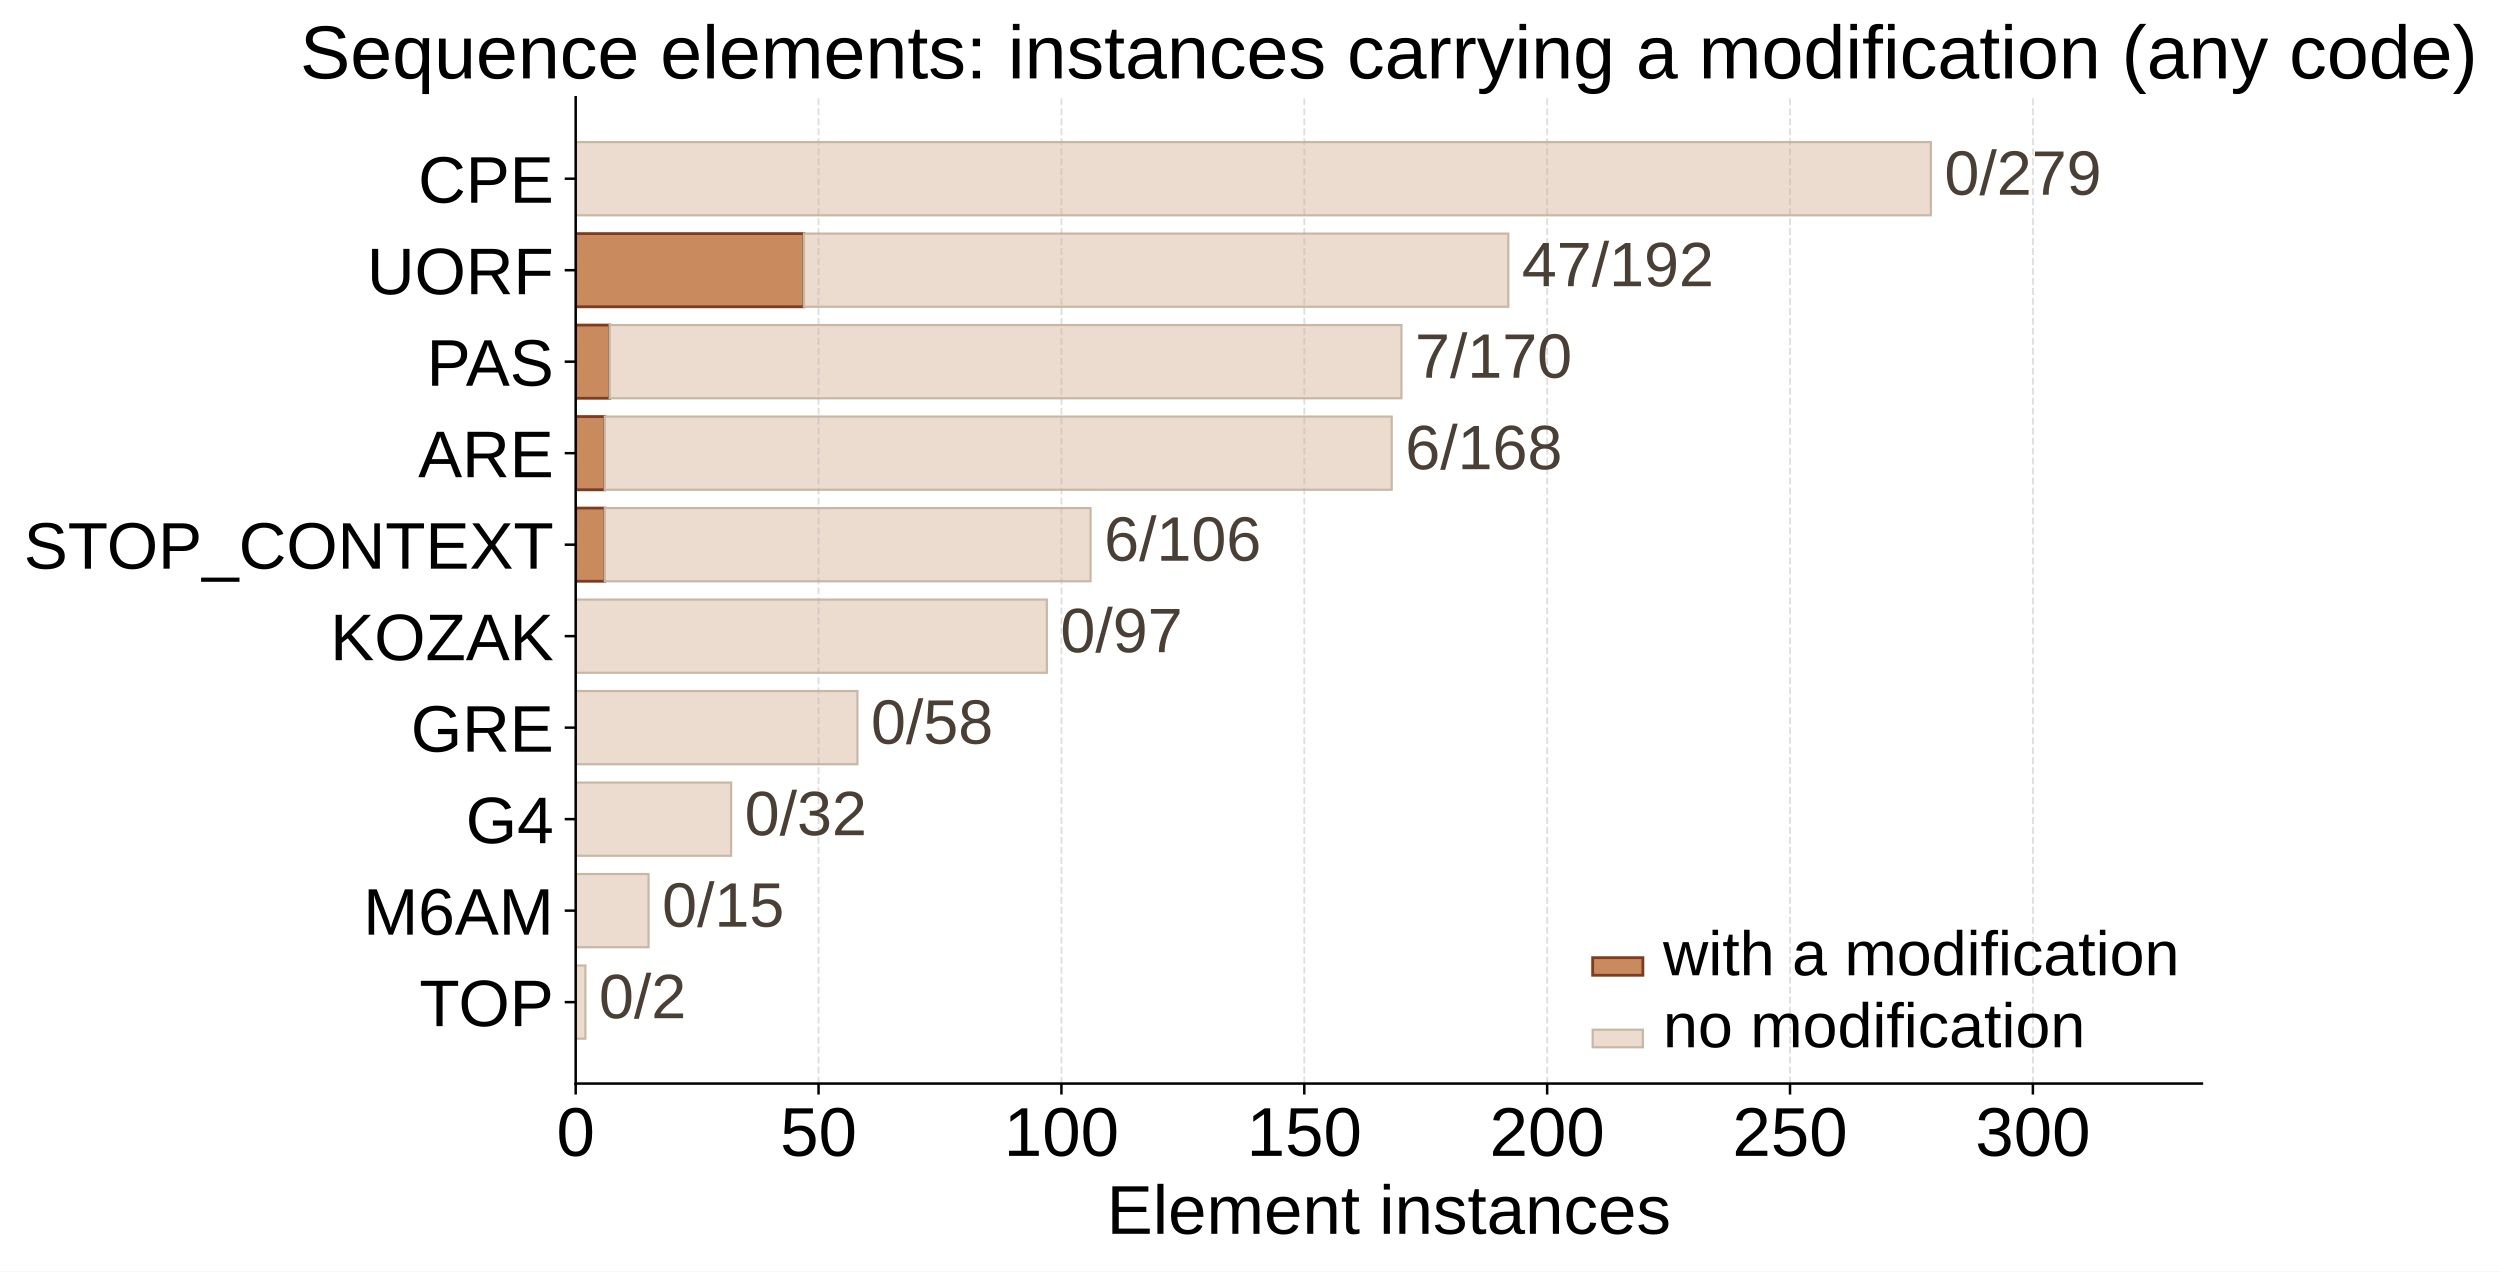
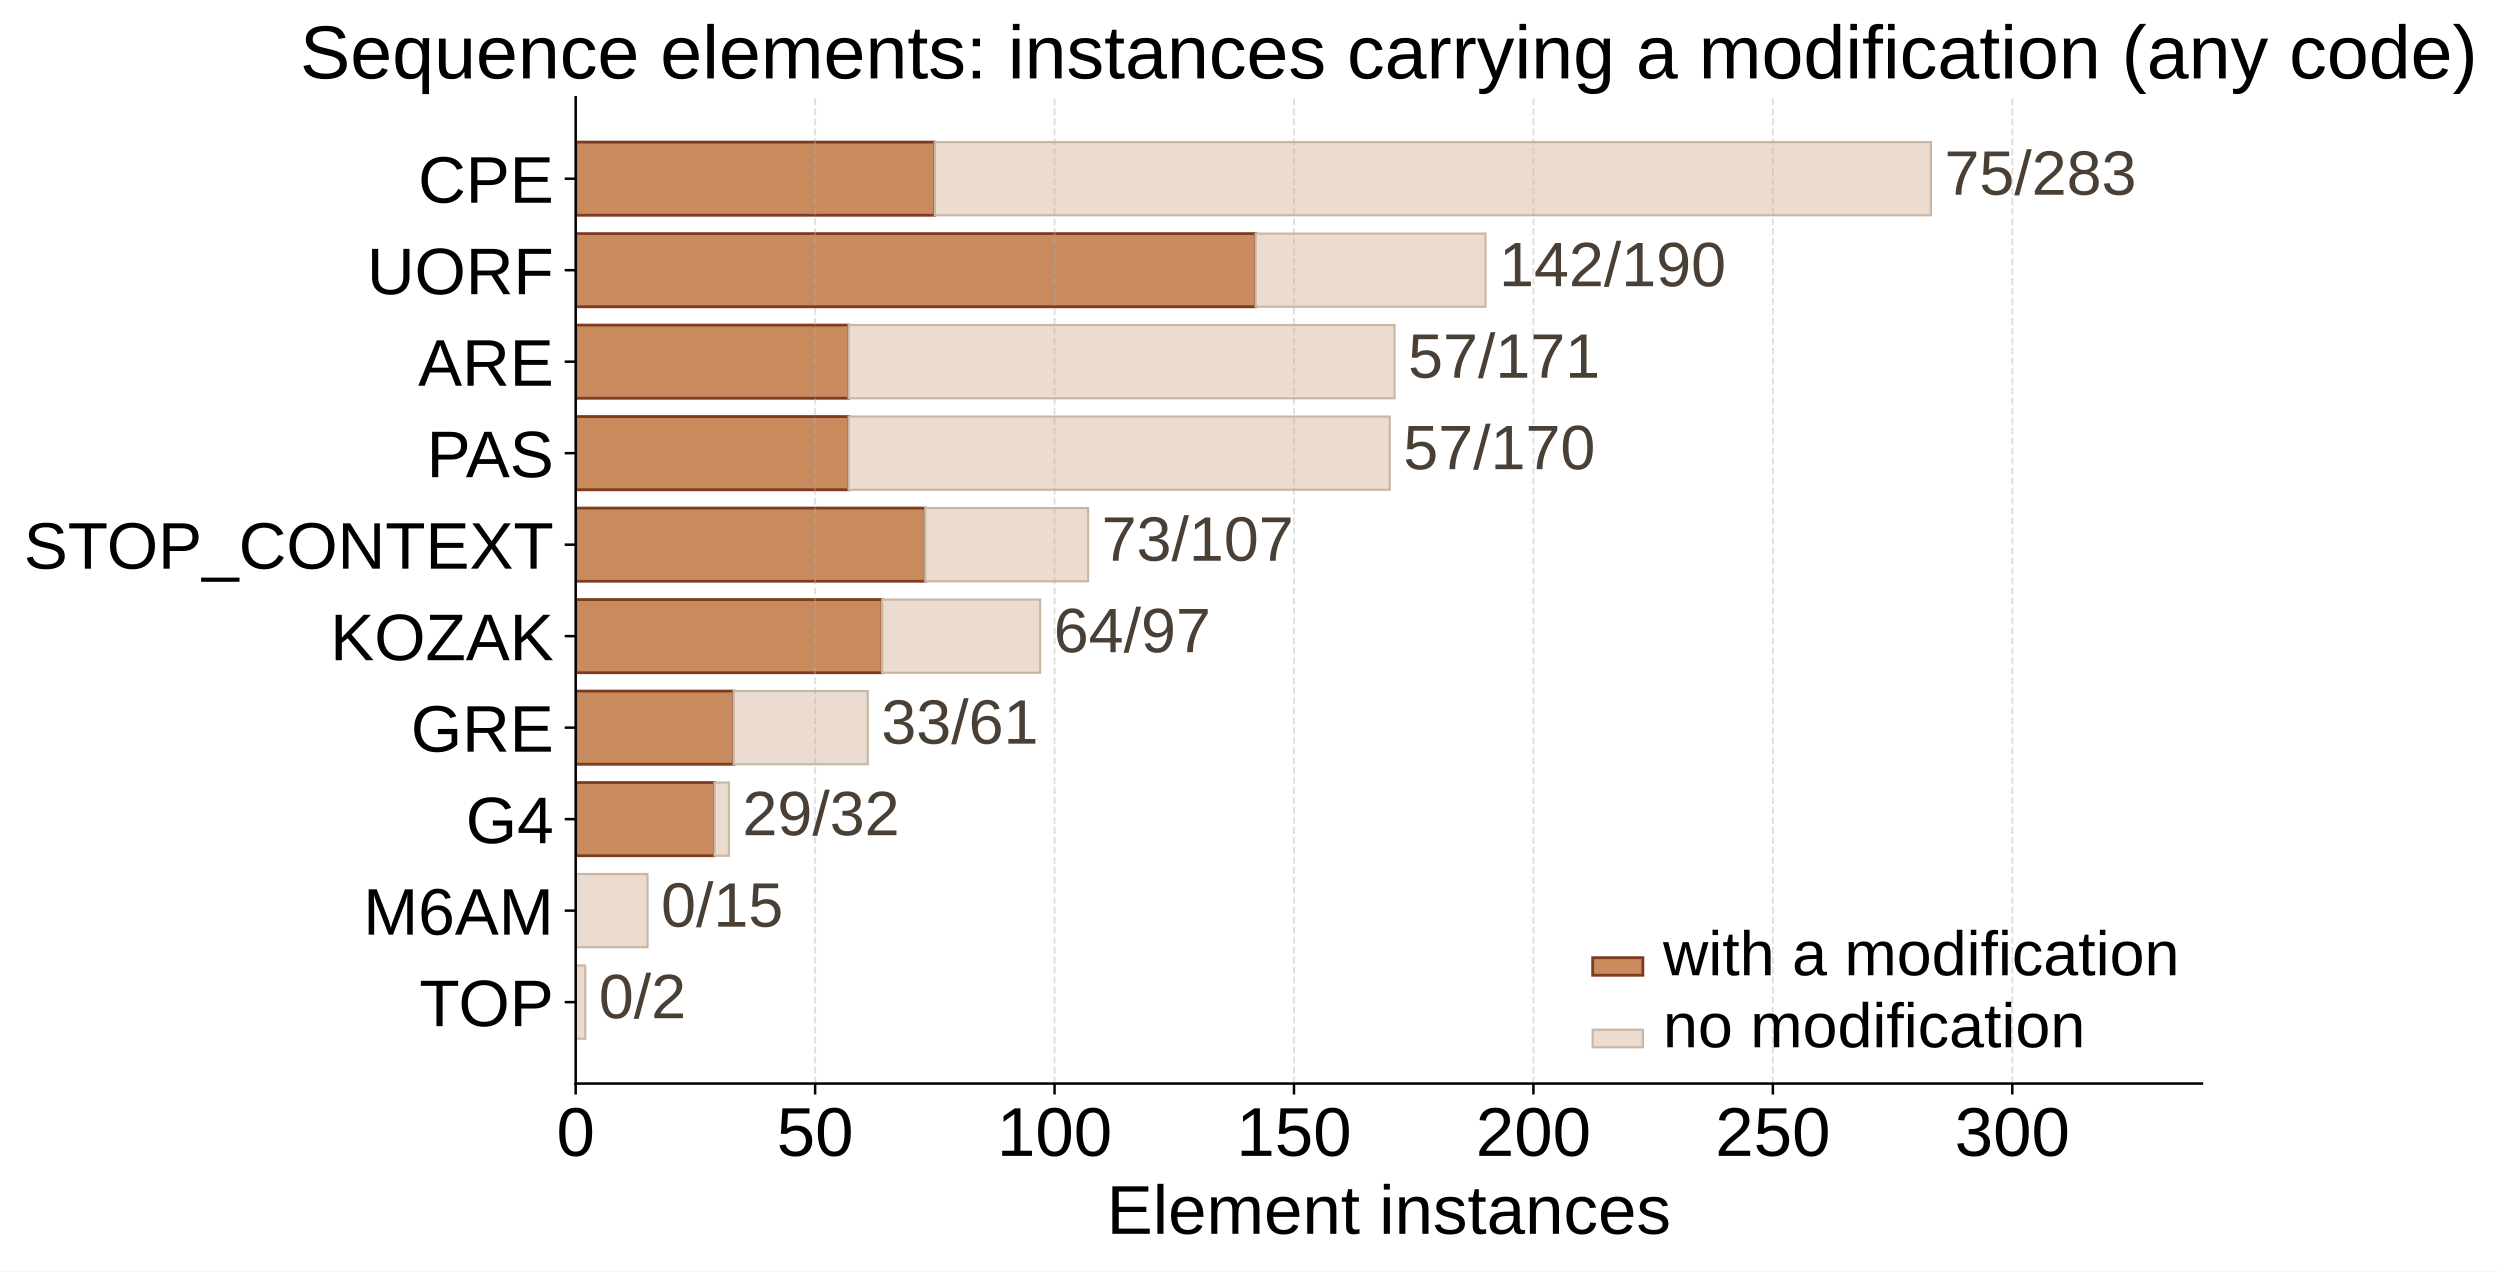
<svg xmlns="http://www.w3.org/2000/svg" xmlns:xlink="http://www.w3.org/1999/xlink" width="796.411pt" height="405.052pt" viewBox="0 0 796.411 405.052" version="1.1">
  <defs>
    <style type="text/css">*{stroke-linejoin: round; stroke-linecap: butt}</style>
  </defs>
  <g id="figure_1">
    <g id="patch_1">
      <path d="M 0 405.052  L 796.411 405.052  L 796.411 0  L 0 0  z " style="fill: #ffffff" />
    </g>
    <g id="axes_1">
      <g id="patch_2">
        <path d="M 183.394 345.183  L 701.454 345.183  L 701.454 30.983  L 183.394 30.983  z " style="fill: #ffffff" />
      </g>
      <g id="patch_3">
-         <path d="M 183.394 330.901  L 183.394 330.901  L 183.394 307.583  L 183.394 307.583  z " clip-path="url(#peeb796794d)" style="fill: #c98a5e; stroke: #7d3c1f; stroke-width: 0.9; stroke-linejoin: miter" />
+         <path d="M 183.394 330.901  L 183.394 330.901  L 183.394 307.583  L 183.394 307.583  z " clip-path="url(#pc1e5e1e289)" style="fill: #c98a5e; stroke: #7d3c1f; stroke-width: 0.9; stroke-linejoin: miter" />
      </g>
      <g id="patch_4">
-         <path d="M 183.394 301.754  L 183.394 301.754  L 183.394 278.437  L 183.394 278.437  z " clip-path="url(#peeb796794d)" style="fill: #c98a5e; stroke: #7d3c1f; stroke-width: 0.9; stroke-linejoin: miter" />
+         <path d="M 183.394 301.754  L 183.394 301.754  L 183.394 278.437  L 183.394 278.437  z " clip-path="url(#pc1e5e1e289)" style="fill: #c98a5e; stroke: #7d3c1f; stroke-width: 0.9; stroke-linejoin: miter" />
      </g>
      <g id="patch_5">
-         <path d="M 183.394 272.608  L 183.394 272.608  L 183.394 249.29  L 183.394 249.29  z " clip-path="url(#peeb796794d)" style="fill: #c98a5e; stroke: #7d3c1f; stroke-width: 0.9; stroke-linejoin: miter" />
+         <path d="M 183.394 272.608  L 227.634 272.608  L 227.634 249.29  L 183.394 249.29  z " clip-path="url(#pc1e5e1e289)" style="fill: #c98a5e; stroke: #7d3c1f; stroke-width: 0.9; stroke-linejoin: miter" />
      </g>
      <g id="patch_6">
-         <path d="M 183.394 243.461  L 183.394 243.461  L 183.394 220.144  L 183.394 220.144  z " clip-path="url(#peeb796794d)" style="fill: #c98a5e; stroke: #7d3c1f; stroke-width: 0.9; stroke-linejoin: miter" />
+         <path d="M 183.394 243.461  L 233.736 243.461  L 233.736 220.144  L 183.394 220.144  z " clip-path="url(#pc1e5e1e289)" style="fill: #c98a5e; stroke: #7d3c1f; stroke-width: 0.9; stroke-linejoin: miter" />
      </g>
      <g id="patch_7">
-         <path d="M 183.394 214.314  L 183.394 214.314  L 183.394 190.997  L 183.394 190.997  z " clip-path="url(#peeb796794d)" style="fill: #c98a5e; stroke: #7d3c1f; stroke-width: 0.9; stroke-linejoin: miter" />
+         <path d="M 183.394 214.314  L 281.026 214.314  L 281.026 190.997  L 183.394 190.997  z " clip-path="url(#pc1e5e1e289)" style="fill: #c98a5e; stroke: #7d3c1f; stroke-width: 0.9; stroke-linejoin: miter" />
      </g>
      <g id="patch_8">
-         <path d="M 183.394 185.168  L 192.679 185.168  L 192.679 161.851  L 183.394 161.851  z " clip-path="url(#peeb796794d)" style="fill: #c98a5e; stroke: #7d3c1f; stroke-width: 0.9; stroke-linejoin: miter" />
+         <path d="M 183.394 185.168  L 294.756 185.168  L 294.756 161.851  L 183.394 161.851  z " clip-path="url(#pc1e5e1e289)" style="fill: #c98a5e; stroke: #7d3c1f; stroke-width: 0.9; stroke-linejoin: miter" />
      </g>
      <g id="patch_9">
-         <path d="M 183.394 156.021  L 192.679 156.021  L 192.679 132.704  L 183.394 132.704  z " clip-path="url(#peeb796794d)" style="fill: #c98a5e; stroke: #7d3c1f; stroke-width: 0.9; stroke-linejoin: miter" />
+         <path d="M 183.394 156.021  L 270.348 156.021  L 270.348 132.704  L 183.394 132.704  z " clip-path="url(#pc1e5e1e289)" style="fill: #c98a5e; stroke: #7d3c1f; stroke-width: 0.9; stroke-linejoin: miter" />
      </g>
      <g id="patch_10">
-         <path d="M 183.394 126.875  L 194.226 126.875  L 194.226 103.557  L 183.394 103.557  z " clip-path="url(#peeb796794d)" style="fill: #c98a5e; stroke: #7d3c1f; stroke-width: 0.9; stroke-linejoin: miter" />
+         <path d="M 183.394 126.875  L 270.348 126.875  L 270.348 103.557  L 183.394 103.557  z " clip-path="url(#pc1e5e1e289)" style="fill: #c98a5e; stroke: #7d3c1f; stroke-width: 0.9; stroke-linejoin: miter" />
      </g>
      <g id="patch_11">
-         <path d="M 183.394 97.728  L 256.121 97.728  L 256.121 74.411  L 183.394 74.411  z " clip-path="url(#peeb796794d)" style="fill: #c98a5e; stroke: #7d3c1f; stroke-width: 0.9; stroke-linejoin: miter" />
+         <path d="M 183.394 97.728  L 400.015 97.728  L 400.015 74.411  L 183.394 74.411  z " clip-path="url(#pc1e5e1e289)" style="fill: #c98a5e; stroke: #7d3c1f; stroke-width: 0.9; stroke-linejoin: miter" />
      </g>
      <g id="patch_12">
-         <path d="M 183.394 68.582  L 183.394 68.582  L 183.394 45.264  L 183.394 45.264  z " clip-path="url(#peeb796794d)" style="fill: #c98a5e; stroke: #7d3c1f; stroke-width: 0.9; stroke-linejoin: miter" />
+         <path d="M 183.394 68.582  L 297.807 68.582  L 297.807 45.264  L 183.394 45.264  z " clip-path="url(#pc1e5e1e289)" style="fill: #c98a5e; stroke: #7d3c1f; stroke-width: 0.9; stroke-linejoin: miter" />
      </g>
      <g id="patch_13">
-         <path d="M 183.394 330.901  L 186.489 330.901  L 186.489 307.583  L 183.394 307.583  z " clip-path="url(#peeb796794d)" style="fill: #ecdccf; stroke: #c9b7a6; stroke-width: 0.7; stroke-linejoin: miter" />
+         <path d="M 183.394 330.901  L 186.445 330.901  L 186.445 307.583  L 183.394 307.583  z " clip-path="url(#pc1e5e1e289)" style="fill: #ecdccf; stroke: #c9b7a6; stroke-width: 0.7; stroke-linejoin: miter" />
      </g>
      <g id="patch_14">
-         <path d="M 183.394 301.754  L 206.605 301.754  L 206.605 278.437  L 183.394 278.437  z " clip-path="url(#peeb796794d)" style="fill: #ecdccf; stroke: #c9b7a6; stroke-width: 0.7; stroke-linejoin: miter" />
+         <path d="M 183.394 301.754  L 206.277 301.754  L 206.277 278.437  L 183.394 278.437  z " clip-path="url(#pc1e5e1e289)" style="fill: #ecdccf; stroke: #c9b7a6; stroke-width: 0.7; stroke-linejoin: miter" />
      </g>
      <g id="patch_15">
-         <path d="M 183.394 272.608  L 232.91 272.608  L 232.91 249.29  L 183.394 249.29  z " clip-path="url(#peeb796794d)" style="fill: #ecdccf; stroke: #c9b7a6; stroke-width: 0.7; stroke-linejoin: miter" />
+         <path d="M 227.634 272.608  L 232.21 272.608  L 232.21 249.29  L 227.634 249.29  z " clip-path="url(#pc1e5e1e289)" style="fill: #ecdccf; stroke: #c9b7a6; stroke-width: 0.7; stroke-linejoin: miter" />
      </g>
      <g id="patch_16">
-         <path d="M 183.394 243.461  L 273.142 243.461  L 273.142 220.144  L 183.394 220.144  z " clip-path="url(#peeb796794d)" style="fill: #ecdccf; stroke: #c9b7a6; stroke-width: 0.7; stroke-linejoin: miter" />
+         <path d="M 233.736 243.461  L 276.45 243.461  L 276.45 220.144  L 233.736 220.144  z " clip-path="url(#pc1e5e1e289)" style="fill: #ecdccf; stroke: #c9b7a6; stroke-width: 0.7; stroke-linejoin: miter" />
      </g>
      <g id="patch_17">
-         <path d="M 183.394 214.314  L 333.489 214.314  L 333.489 190.997  L 183.394 190.997  z " clip-path="url(#peeb796794d)" style="fill: #ecdccf; stroke: #c9b7a6; stroke-width: 0.7; stroke-linejoin: miter" />
+         <path d="M 281.026 214.314  L 331.368 214.314  L 331.368 190.997  L 281.026 190.997  z " clip-path="url(#pc1e5e1e289)" style="fill: #ecdccf; stroke: #c9b7a6; stroke-width: 0.7; stroke-linejoin: miter" />
      </g>
      <g id="patch_18">
-         <path d="M 192.679 185.168  L 347.416 185.168  L 347.416 161.851  L 192.679 161.851  z " clip-path="url(#peeb796794d)" style="fill: #ecdccf; stroke: #c9b7a6; stroke-width: 0.7; stroke-linejoin: miter" />
+         <path d="M 294.756 185.168  L 346.623 185.168  L 346.623 161.851  L 294.756 161.851  z " clip-path="url(#pc1e5e1e289)" style="fill: #ecdccf; stroke: #c9b7a6; stroke-width: 0.7; stroke-linejoin: miter" />
      </g>
      <g id="patch_19">
-         <path d="M 192.679 156.021  L 443.353 156.021  L 443.353 132.704  L 192.679 132.704  z " clip-path="url(#peeb796794d)" style="fill: #ecdccf; stroke: #c9b7a6; stroke-width: 0.7; stroke-linejoin: miter" />
+         <path d="M 270.348 156.021  L 442.729 156.021  L 442.729 132.704  L 270.348 132.704  z " clip-path="url(#pc1e5e1e289)" style="fill: #ecdccf; stroke: #c9b7a6; stroke-width: 0.7; stroke-linejoin: miter" />
      </g>
      <g id="patch_20">
-         <path d="M 194.226 126.875  L 446.448 126.875  L 446.448 103.557  L 194.226 103.557  z " clip-path="url(#peeb796794d)" style="fill: #ecdccf; stroke: #c9b7a6; stroke-width: 0.7; stroke-linejoin: miter" />
+         <path d="M 270.348 126.875  L 444.255 126.875  L 444.255 103.557  L 270.348 103.557  z " clip-path="url(#pc1e5e1e289)" style="fill: #ecdccf; stroke: #c9b7a6; stroke-width: 0.7; stroke-linejoin: miter" />
      </g>
      <g id="patch_21">
-         <path d="M 256.121 97.728  L 480.49 97.728  L 480.49 74.411  L 256.121 74.411  z " clip-path="url(#peeb796794d)" style="fill: #ecdccf; stroke: #c9b7a6; stroke-width: 0.7; stroke-linejoin: miter" />
+         <path d="M 400.015 97.728  L 473.239 97.728  L 473.239 74.411  L 400.015 74.411  z " clip-path="url(#pc1e5e1e289)" style="fill: #ecdccf; stroke: #c9b7a6; stroke-width: 0.7; stroke-linejoin: miter" />
      </g>
      <g id="patch_22">
-         <path d="M 183.394 68.582  L 615.111 68.582  L 615.111 45.264  L 183.394 45.264  z " clip-path="url(#peeb796794d)" style="fill: #ecdccf; stroke: #c9b7a6; stroke-width: 0.7; stroke-linejoin: miter" />
+         <path d="M 297.807 68.582  L 615.111 68.582  L 615.111 45.264  L 297.807 45.264  z " clip-path="url(#pc1e5e1e289)" style="fill: #ecdccf; stroke: #c9b7a6; stroke-width: 0.7; stroke-linejoin: miter" />
      </g>
      <g id="matplotlib.axis_1">
        <g id="xtick_1">
          <g id="line2d_1">
-             <path d="M 183.394 345.183  L 183.394 30.983  " clip-path="url(#peeb796794d)" style="fill: none; stroke-dasharray: 2.22,0.96; stroke-dashoffset: 0; stroke: #b0b0b0; stroke-opacity: 0.4; stroke-width: 0.6" />
+             <path d="M 183.394 345.183  L 183.394 30.983  " clip-path="url(#pc1e5e1e289)" style="fill: none; stroke-dasharray: 2.22,0.96; stroke-dashoffset: 0; stroke: #b0b0b0; stroke-opacity: 0.4; stroke-width: 0.6" />
          </g>
          <g id="line2d_2">
            <defs>
-               <path id="m82e2e523be" d="M 0 0  L 0 3.5  " style="stroke: #000000; stroke-width: 0.8" />
+               <path id="m4b23ff951a" d="M 0 0  L 0 3.5  " style="stroke: #000000; stroke-width: 0.8" />
            </defs>
            <g>
-               <use xlink:href="#m82e2e523be" x="183.394" y="345.183" style="stroke: #000000; stroke-width: 0.8" />
+               <use xlink:href="#m4b23ff951a" x="183.394" y="345.183" style="stroke: #000000; stroke-width: 0.8" />
            </g>
          </g>
          <g id="text_1">
            <text style="font-size: 22px; font-family: 'Arial', 'Helvetica', 'Nimbus Sans', 'Liberation Sans', 'Arimo', 'DejaVu Sans', 'Bitstream Vera Sans', 'Computer Modern Sans Serif', 'Lucida Grande', 'Verdana', 'Geneva', 'Lucid', 'Avant Garde', sans-serif; text-anchor: middle" x="183.394" y="368.222" transform="rotate(-0 183.3944 368.2219)">0</text>
          </g>
        </g>
        <g id="xtick_2">
          <g id="line2d_3">
-             <path d="M 260.763 345.183  L 260.763 30.983  " clip-path="url(#peeb796794d)" style="fill: none; stroke-dasharray: 2.22,0.96; stroke-dashoffset: 0; stroke: #b0b0b0; stroke-opacity: 0.4; stroke-width: 0.6" />
+             <path d="M 259.669 345.183  L 259.669 30.983  " clip-path="url(#pc1e5e1e289)" style="fill: none; stroke-dasharray: 2.22,0.96; stroke-dashoffset: 0; stroke: #b0b0b0; stroke-opacity: 0.4; stroke-width: 0.6" />
          </g>
          <g id="line2d_4">
            <g>
-               <use xlink:href="#m82e2e523be" x="260.763" y="345.183" style="stroke: #000000; stroke-width: 0.8" />
+               <use xlink:href="#m4b23ff951a" x="259.669" y="345.183" style="stroke: #000000; stroke-width: 0.8" />
            </g>
          </g>
          <g id="text_2">
-             <text style="font-size: 22px; font-family: 'Arial', 'Helvetica', 'Nimbus Sans', 'Liberation Sans', 'Arimo', 'DejaVu Sans', 'Bitstream Vera Sans', 'Computer Modern Sans Serif', 'Lucida Grande', 'Verdana', 'Geneva', 'Lucid', 'Avant Garde', sans-serif; text-anchor: middle" x="260.763" y="368.222" transform="rotate(-0 260.763 368.2219)">50</text>
+             <text style="font-size: 22px; font-family: 'Arial', 'Helvetica', 'Nimbus Sans', 'Liberation Sans', 'Arimo', 'DejaVu Sans', 'Bitstream Vera Sans', 'Computer Modern Sans Serif', 'Lucida Grande', 'Verdana', 'Geneva', 'Lucid', 'Avant Garde', sans-serif; text-anchor: middle" x="259.669" y="368.222" transform="rotate(-0 259.6694 368.2219)">50</text>
          </g>
        </g>
        <g id="xtick_3">
          <g id="line2d_5">
-             <path d="M 338.132 345.183  L 338.132 30.983  " clip-path="url(#peeb796794d)" style="fill: none; stroke-dasharray: 2.22,0.96; stroke-dashoffset: 0; stroke: #b0b0b0; stroke-opacity: 0.4; stroke-width: 0.6" />
+             <path d="M 335.944 345.183  L 335.944 30.983  " clip-path="url(#pc1e5e1e289)" style="fill: none; stroke-dasharray: 2.22,0.96; stroke-dashoffset: 0; stroke: #b0b0b0; stroke-opacity: 0.4; stroke-width: 0.6" />
          </g>
          <g id="line2d_6">
            <g>
-               <use xlink:href="#m82e2e523be" x="338.132" y="345.183" style="stroke: #000000; stroke-width: 0.8" />
+               <use xlink:href="#m4b23ff951a" x="335.944" y="345.183" style="stroke: #000000; stroke-width: 0.8" />
            </g>
          </g>
          <g id="text_3">
-             <text style="font-size: 22px; font-family: 'Arial', 'Helvetica', 'Nimbus Sans', 'Liberation Sans', 'Arimo', 'DejaVu Sans', 'Bitstream Vera Sans', 'Computer Modern Sans Serif', 'Lucida Grande', 'Verdana', 'Geneva', 'Lucid', 'Avant Garde', sans-serif; text-anchor: middle" x="338.132" y="368.222" transform="rotate(-0 338.1315 368.2219)">100</text>
+             <text style="font-size: 22px; font-family: 'Arial', 'Helvetica', 'Nimbus Sans', 'Liberation Sans', 'Arimo', 'DejaVu Sans', 'Bitstream Vera Sans', 'Computer Modern Sans Serif', 'Lucida Grande', 'Verdana', 'Geneva', 'Lucid', 'Avant Garde', sans-serif; text-anchor: middle" x="335.944" y="368.222" transform="rotate(-0 335.9444 368.2219)">100</text>
          </g>
        </g>
        <g id="xtick_4">
          <g id="line2d_7">
-             <path d="M 415.5 345.183  L 415.5 30.983  " clip-path="url(#peeb796794d)" style="fill: none; stroke-dasharray: 2.22,0.96; stroke-dashoffset: 0; stroke: #b0b0b0; stroke-opacity: 0.4; stroke-width: 0.6" />
+             <path d="M 412.219 345.183  L 412.219 30.983  " clip-path="url(#pc1e5e1e289)" style="fill: none; stroke-dasharray: 2.22,0.96; stroke-dashoffset: 0; stroke: #b0b0b0; stroke-opacity: 0.4; stroke-width: 0.6" />
          </g>
          <g id="line2d_8">
            <g>
-               <use xlink:href="#m82e2e523be" x="415.5" y="345.183" style="stroke: #000000; stroke-width: 0.8" />
+               <use xlink:href="#m4b23ff951a" x="412.219" y="345.183" style="stroke: #000000; stroke-width: 0.8" />
            </g>
          </g>
          <g id="text_4">
-             <text style="font-size: 22px; font-family: 'Arial', 'Helvetica', 'Nimbus Sans', 'Liberation Sans', 'Arimo', 'DejaVu Sans', 'Bitstream Vera Sans', 'Computer Modern Sans Serif', 'Lucida Grande', 'Verdana', 'Geneva', 'Lucid', 'Avant Garde', sans-serif; text-anchor: middle" x="415.5" y="368.222" transform="rotate(-0 415.5001 368.2219)">150</text>
+             <text style="font-size: 22px; font-family: 'Arial', 'Helvetica', 'Nimbus Sans', 'Liberation Sans', 'Arimo', 'DejaVu Sans', 'Bitstream Vera Sans', 'Computer Modern Sans Serif', 'Lucida Grande', 'Verdana', 'Geneva', 'Lucid', 'Avant Garde', sans-serif; text-anchor: middle" x="412.219" y="368.222" transform="rotate(-0 412.2195 368.2219)">150</text>
          </g>
        </g>
        <g id="xtick_5">
          <g id="line2d_9">
-             <path d="M 492.869 345.183  L 492.869 30.983  " clip-path="url(#peeb796794d)" style="fill: none; stroke-dasharray: 2.22,0.96; stroke-dashoffset: 0; stroke: #b0b0b0; stroke-opacity: 0.4; stroke-width: 0.6" />
+             <path d="M 488.494 345.183  L 488.494 30.983  " clip-path="url(#pc1e5e1e289)" style="fill: none; stroke-dasharray: 2.22,0.96; stroke-dashoffset: 0; stroke: #b0b0b0; stroke-opacity: 0.4; stroke-width: 0.6" />
          </g>
          <g id="line2d_10">
            <g>
-               <use xlink:href="#m82e2e523be" x="492.869" y="345.183" style="stroke: #000000; stroke-width: 0.8" />
+               <use xlink:href="#m4b23ff951a" x="488.494" y="345.183" style="stroke: #000000; stroke-width: 0.8" />
            </g>
          </g>
          <g id="text_5">
-             <text style="font-size: 22px; font-family: 'Arial', 'Helvetica', 'Nimbus Sans', 'Liberation Sans', 'Arimo', 'DejaVu Sans', 'Bitstream Vera Sans', 'Computer Modern Sans Serif', 'Lucida Grande', 'Verdana', 'Geneva', 'Lucid', 'Avant Garde', sans-serif; text-anchor: middle" x="492.869" y="368.222" transform="rotate(-0 492.8687 368.2219)">200</text>
+             <text style="font-size: 22px; font-family: 'Arial', 'Helvetica', 'Nimbus Sans', 'Liberation Sans', 'Arimo', 'DejaVu Sans', 'Bitstream Vera Sans', 'Computer Modern Sans Serif', 'Lucida Grande', 'Verdana', 'Geneva', 'Lucid', 'Avant Garde', sans-serif; text-anchor: middle" x="488.494" y="368.222" transform="rotate(-0 488.4945 368.2219)">200</text>
          </g>
        </g>
        <g id="xtick_6">
          <g id="line2d_11">
-             <path d="M 570.237 345.183  L 570.237 30.983  " clip-path="url(#peeb796794d)" style="fill: none; stroke-dasharray: 2.22,0.96; stroke-dashoffset: 0; stroke: #b0b0b0; stroke-opacity: 0.4; stroke-width: 0.6" />
+             <path d="M 564.77 345.183  L 564.77 30.983  " clip-path="url(#pc1e5e1e289)" style="fill: none; stroke-dasharray: 2.22,0.96; stroke-dashoffset: 0; stroke: #b0b0b0; stroke-opacity: 0.4; stroke-width: 0.6" />
          </g>
          <g id="line2d_12">
            <g>
-               <use xlink:href="#m82e2e523be" x="570.237" y="345.183" style="stroke: #000000; stroke-width: 0.8" />
+               <use xlink:href="#m4b23ff951a" x="564.77" y="345.183" style="stroke: #000000; stroke-width: 0.8" />
            </g>
          </g>
          <g id="text_6">
-             <text style="font-size: 22px; font-family: 'Arial', 'Helvetica', 'Nimbus Sans', 'Liberation Sans', 'Arimo', 'DejaVu Sans', 'Bitstream Vera Sans', 'Computer Modern Sans Serif', 'Lucida Grande', 'Verdana', 'Geneva', 'Lucid', 'Avant Garde', sans-serif; text-anchor: middle" x="570.237" y="368.222" transform="rotate(-0 570.2373 368.2219)">250</text>
+             <text style="font-size: 22px; font-family: 'Arial', 'Helvetica', 'Nimbus Sans', 'Liberation Sans', 'Arimo', 'DejaVu Sans', 'Bitstream Vera Sans', 'Computer Modern Sans Serif', 'Lucida Grande', 'Verdana', 'Geneva', 'Lucid', 'Avant Garde', sans-serif; text-anchor: middle" x="564.77" y="368.222" transform="rotate(-0 564.7695 368.2219)">250</text>
          </g>
        </g>
        <g id="xtick_7">
          <g id="line2d_13">
-             <path d="M 647.606 345.183  L 647.606 30.983  " clip-path="url(#peeb796794d)" style="fill: none; stroke-dasharray: 2.22,0.96; stroke-dashoffset: 0; stroke: #b0b0b0; stroke-opacity: 0.4; stroke-width: 0.6" />
+             <path d="M 641.045 345.183  L 641.045 30.983  " clip-path="url(#pc1e5e1e289)" style="fill: none; stroke-dasharray: 2.22,0.96; stroke-dashoffset: 0; stroke: #b0b0b0; stroke-opacity: 0.4; stroke-width: 0.6" />
          </g>
          <g id="line2d_14">
            <g>
-               <use xlink:href="#m82e2e523be" x="647.606" y="345.183" style="stroke: #000000; stroke-width: 0.8" />
+               <use xlink:href="#m4b23ff951a" x="641.045" y="345.183" style="stroke: #000000; stroke-width: 0.8" />
            </g>
          </g>
          <g id="text_7">
-             <text style="font-size: 22px; font-family: 'Arial', 'Helvetica', 'Nimbus Sans', 'Liberation Sans', 'Arimo', 'DejaVu Sans', 'Bitstream Vera Sans', 'Computer Modern Sans Serif', 'Lucida Grande', 'Verdana', 'Geneva', 'Lucid', 'Avant Garde', sans-serif; text-anchor: middle" x="647.606" y="368.222" transform="rotate(-0 647.6058 368.2219)">300</text>
+             <text style="font-size: 22px; font-family: 'Arial', 'Helvetica', 'Nimbus Sans', 'Liberation Sans', 'Arimo', 'DejaVu Sans', 'Bitstream Vera Sans', 'Computer Modern Sans Serif', 'Lucida Grande', 'Verdana', 'Geneva', 'Lucid', 'Avant Garde', sans-serif; text-anchor: middle" x="641.045" y="368.222" transform="rotate(-0 641.0446 368.2219)">300</text>
          </g>
        </g>
        <g id="text_8">
          <text style="font-size: 22px; font-family: 'Arial', 'Helvetica', 'Nimbus Sans', 'Liberation Sans', 'Arimo', 'DejaVu Sans', 'Bitstream Vera Sans', 'Computer Modern Sans Serif', 'Lucida Grande', 'Verdana', 'Geneva', 'Lucid', 'Avant Garde', sans-serif; text-anchor: middle" x="442.424" y="393.057" transform="rotate(-0 442.4244 393.0566)">Element instances</text>
        </g>
      </g>
      <g id="matplotlib.axis_2">
        <g id="ytick_1">
          <g id="line2d_15">
            <defs>
-               <path id="m296f7087fa" d="M 0 0  L -3.5 0  " style="stroke: #000000; stroke-width: 0.8" />
+               <path id="m15bc46a8b4" d="M 0 0  L -3.5 0  " style="stroke: #000000; stroke-width: 0.8" />
            </defs>
            <g>
-               <use xlink:href="#m296f7087fa" x="183.394" y="319.242" style="stroke: #000000; stroke-width: 0.8" />
+               <use xlink:href="#m15bc46a8b4" x="183.394" y="319.242" style="stroke: #000000; stroke-width: 0.8" />
            </g>
          </g>
          <g id="text_9">
            <text style="font-size: 21px; font-family: 'Arial', 'Helvetica', 'Nimbus Sans', 'Liberation Sans', 'Arimo', 'DejaVu Sans', 'Bitstream Vera Sans', 'Computer Modern Sans Serif', 'Lucida Grande', 'Verdana', 'Geneva', 'Lucid', 'Avant Garde', sans-serif; text-anchor: end" x="176.394" y="326.897" transform="rotate(-0 176.3944 326.8972)">TOP</text>
          </g>
        </g>
        <g id="ytick_2">
          <g id="line2d_16">
            <g>
-               <use xlink:href="#m296f7087fa" x="183.394" y="290.095" style="stroke: #000000; stroke-width: 0.8" />
+               <use xlink:href="#m15bc46a8b4" x="183.394" y="290.095" style="stroke: #000000; stroke-width: 0.8" />
            </g>
          </g>
          <g id="text_10">
            <text style="font-size: 21px; font-family: 'Arial', 'Helvetica', 'Nimbus Sans', 'Liberation Sans', 'Arimo', 'DejaVu Sans', 'Bitstream Vera Sans', 'Computer Modern Sans Serif', 'Lucida Grande', 'Verdana', 'Geneva', 'Lucid', 'Avant Garde', sans-serif; text-anchor: end" x="176.394" y="297.751" transform="rotate(-0 176.3944 297.7506)">M6AM</text>
          </g>
        </g>
        <g id="ytick_3">
          <g id="line2d_17">
            <g>
-               <use xlink:href="#m296f7087fa" x="183.394" y="260.949" style="stroke: #000000; stroke-width: 0.8" />
+               <use xlink:href="#m15bc46a8b4" x="183.394" y="260.949" style="stroke: #000000; stroke-width: 0.8" />
            </g>
          </g>
          <g id="text_11">
            <text style="font-size: 21px; font-family: 'Arial', 'Helvetica', 'Nimbus Sans', 'Liberation Sans', 'Arimo', 'DejaVu Sans', 'Bitstream Vera Sans', 'Computer Modern Sans Serif', 'Lucida Grande', 'Verdana', 'Geneva', 'Lucid', 'Avant Garde', sans-serif; text-anchor: end" x="176.394" y="268.604" transform="rotate(-0 176.3944 268.6041)">G4</text>
          </g>
        </g>
        <g id="ytick_4">
          <g id="line2d_18">
            <g>
-               <use xlink:href="#m296f7087fa" x="183.394" y="231.802" style="stroke: #000000; stroke-width: 0.8" />
+               <use xlink:href="#m15bc46a8b4" x="183.394" y="231.802" style="stroke: #000000; stroke-width: 0.8" />
            </g>
          </g>
          <g id="text_12">
            <text style="font-size: 21px; font-family: 'Arial', 'Helvetica', 'Nimbus Sans', 'Liberation Sans', 'Arimo', 'DejaVu Sans', 'Bitstream Vera Sans', 'Computer Modern Sans Serif', 'Lucida Grande', 'Verdana', 'Geneva', 'Lucid', 'Avant Garde', sans-serif; text-anchor: end" x="176.394" y="239.458" transform="rotate(-0 176.3944 239.4575)">GRE</text>
          </g>
        </g>
        <g id="ytick_5">
          <g id="line2d_19">
            <g>
-               <use xlink:href="#m296f7087fa" x="183.394" y="202.656" style="stroke: #000000; stroke-width: 0.8" />
+               <use xlink:href="#m15bc46a8b4" x="183.394" y="202.656" style="stroke: #000000; stroke-width: 0.8" />
            </g>
          </g>
          <g id="text_13">
            <text style="font-size: 21px; font-family: 'Arial', 'Helvetica', 'Nimbus Sans', 'Liberation Sans', 'Arimo', 'DejaVu Sans', 'Bitstream Vera Sans', 'Computer Modern Sans Serif', 'Lucida Grande', 'Verdana', 'Geneva', 'Lucid', 'Avant Garde', sans-serif; text-anchor: end" x="176.394" y="210.311" transform="rotate(-0 176.3944 210.3109)">KOZAK</text>
          </g>
        </g>
        <g id="ytick_6">
          <g id="line2d_20">
            <g>
-               <use xlink:href="#m296f7087fa" x="183.394" y="173.509" style="stroke: #000000; stroke-width: 0.8" />
+               <use xlink:href="#m15bc46a8b4" x="183.394" y="173.509" style="stroke: #000000; stroke-width: 0.8" />
            </g>
          </g>
          <g id="text_14">
            <text style="font-size: 21px; font-family: 'Arial', 'Helvetica', 'Nimbus Sans', 'Liberation Sans', 'Arimo', 'DejaVu Sans', 'Bitstream Vera Sans', 'Computer Modern Sans Serif', 'Lucida Grande', 'Verdana', 'Geneva', 'Lucid', 'Avant Garde', sans-serif; text-anchor: end" x="176.394" y="181.164" transform="rotate(-0 176.3944 181.1644)">STOP_CONTEXT</text>
          </g>
        </g>
        <g id="ytick_7">
          <g id="line2d_21">
            <g>
-               <use xlink:href="#m296f7087fa" x="183.394" y="144.363" style="stroke: #000000; stroke-width: 0.8" />
+               <use xlink:href="#m15bc46a8b4" x="183.394" y="144.363" style="stroke: #000000; stroke-width: 0.8" />
            </g>
          </g>
          <g id="text_15">
-             <text style="font-size: 21px; font-family: 'Arial', 'Helvetica', 'Nimbus Sans', 'Liberation Sans', 'Arimo', 'DejaVu Sans', 'Bitstream Vera Sans', 'Computer Modern Sans Serif', 'Lucida Grande', 'Verdana', 'Geneva', 'Lucid', 'Avant Garde', sans-serif; text-anchor: end" x="176.394" y="152.018" transform="rotate(-0 176.3944 152.0178)">ARE</text>
+             <text style="font-size: 21px; font-family: 'Arial', 'Helvetica', 'Nimbus Sans', 'Liberation Sans', 'Arimo', 'DejaVu Sans', 'Bitstream Vera Sans', 'Computer Modern Sans Serif', 'Lucida Grande', 'Verdana', 'Geneva', 'Lucid', 'Avant Garde', sans-serif; text-anchor: end" x="176.394" y="152.018" transform="rotate(-0 176.3944 152.0178)">PAS</text>
          </g>
        </g>
        <g id="ytick_8">
          <g id="line2d_22">
            <g>
-               <use xlink:href="#m296f7087fa" x="183.394" y="115.216" style="stroke: #000000; stroke-width: 0.8" />
+               <use xlink:href="#m15bc46a8b4" x="183.394" y="115.216" style="stroke: #000000; stroke-width: 0.8" />
            </g>
          </g>
          <g id="text_16">
-             <text style="font-size: 21px; font-family: 'Arial', 'Helvetica', 'Nimbus Sans', 'Liberation Sans', 'Arimo', 'DejaVu Sans', 'Bitstream Vera Sans', 'Computer Modern Sans Serif', 'Lucida Grande', 'Verdana', 'Geneva', 'Lucid', 'Avant Garde', sans-serif; text-anchor: end" x="176.394" y="122.871" transform="rotate(-0 176.3944 122.8712)">PAS</text>
+             <text style="font-size: 21px; font-family: 'Arial', 'Helvetica', 'Nimbus Sans', 'Liberation Sans', 'Arimo', 'DejaVu Sans', 'Bitstream Vera Sans', 'Computer Modern Sans Serif', 'Lucida Grande', 'Verdana', 'Geneva', 'Lucid', 'Avant Garde', sans-serif; text-anchor: end" x="176.394" y="122.871" transform="rotate(-0 176.3944 122.8712)">ARE</text>
          </g>
        </g>
        <g id="ytick_9">
          <g id="line2d_23">
            <g>
-               <use xlink:href="#m296f7087fa" x="183.394" y="86.07" style="stroke: #000000; stroke-width: 0.8" />
+               <use xlink:href="#m15bc46a8b4" x="183.394" y="86.07" style="stroke: #000000; stroke-width: 0.8" />
            </g>
          </g>
          <g id="text_17">
            <text style="font-size: 21px; font-family: 'Arial', 'Helvetica', 'Nimbus Sans', 'Liberation Sans', 'Arimo', 'DejaVu Sans', 'Bitstream Vera Sans', 'Computer Modern Sans Serif', 'Lucida Grande', 'Verdana', 'Geneva', 'Lucid', 'Avant Garde', sans-serif; text-anchor: end" x="176.394" y="93.725" transform="rotate(-0 176.3944 93.72467)">UORF</text>
          </g>
        </g>
        <g id="ytick_10">
          <g id="line2d_24">
            <g>
-               <use xlink:href="#m296f7087fa" x="183.394" y="56.923" style="stroke: #000000; stroke-width: 0.8" />
+               <use xlink:href="#m15bc46a8b4" x="183.394" y="56.923" style="stroke: #000000; stroke-width: 0.8" />
            </g>
          </g>
          <g id="text_18">
            <text style="font-size: 21px; font-family: 'Arial', 'Helvetica', 'Nimbus Sans', 'Liberation Sans', 'Arimo', 'DejaVu Sans', 'Bitstream Vera Sans', 'Computer Modern Sans Serif', 'Lucida Grande', 'Verdana', 'Geneva', 'Lucid', 'Avant Garde', sans-serif; text-anchor: end" x="176.394" y="64.578" transform="rotate(-0 176.3944 64.5781)">CPE</text>
          </g>
        </g>
      </g>
      <g id="patch_23">
        <path d="M 183.394 345.183  L 183.394 30.983  " style="fill: none; stroke: #000000; stroke-width: 0.8; stroke-linejoin: miter; stroke-linecap: square" />
      </g>
      <g id="patch_24">
        <path d="M 183.394 345.183  L 701.454 345.183  " style="fill: none; stroke: #000000; stroke-width: 0.8; stroke-linejoin: miter; stroke-linecap: square" />
      </g>
      <g id="text_19">
-         <text style="font-size: 20px; font-family: 'Arial', 'Helvetica', 'Nimbus Sans', 'Liberation Sans', 'Arimo', 'DejaVu Sans', 'Bitstream Vera Sans', 'Computer Modern Sans Serif', 'Lucida Grande', 'Verdana', 'Geneva', 'Lucid', 'Avant Garde', sans-serif; text-anchor: start; fill: #4a3f35" x="190.806" y="324.353" transform="rotate(-0 190.8063 324.353)">0/2</text>
+         <text style="font-size: 20px; font-family: 'Arial', 'Helvetica', 'Nimbus Sans', 'Liberation Sans', 'Arimo', 'DejaVu Sans', 'Bitstream Vera Sans', 'Computer Modern Sans Serif', 'Lucida Grande', 'Verdana', 'Geneva', 'Lucid', 'Avant Garde', sans-serif; text-anchor: start; fill: #4a3f35" x="190.763" y="324.353" transform="rotate(-0 190.7625 324.353)">0/2</text>
      </g>
      <g id="text_20">
-         <text style="font-size: 20px; font-family: 'Arial', 'Helvetica', 'Nimbus Sans', 'Liberation Sans', 'Arimo', 'DejaVu Sans', 'Bitstream Vera Sans', 'Computer Modern Sans Serif', 'Lucida Grande', 'Verdana', 'Geneva', 'Lucid', 'Avant Garde', sans-serif; text-anchor: start; fill: #4a3f35" x="210.922" y="295.206" transform="rotate(-0 210.9221 295.2064)">0/15</text>
+         <text style="font-size: 20px; font-family: 'Arial', 'Helvetica', 'Nimbus Sans', 'Liberation Sans', 'Arimo', 'DejaVu Sans', 'Bitstream Vera Sans', 'Computer Modern Sans Serif', 'Lucida Grande', 'Verdana', 'Geneva', 'Lucid', 'Avant Garde', sans-serif; text-anchor: start; fill: #4a3f35" x="210.594" y="295.206" transform="rotate(-0 210.5941 295.2064)">0/15</text>
      </g>
      <g id="text_21">
-         <text style="font-size: 20px; font-family: 'Arial', 'Helvetica', 'Nimbus Sans', 'Liberation Sans', 'Arimo', 'DejaVu Sans', 'Bitstream Vera Sans', 'Computer Modern Sans Serif', 'Lucida Grande', 'Verdana', 'Geneva', 'Lucid', 'Avant Garde', sans-serif; text-anchor: start; fill: #4a3f35" x="237.227" y="266.06" transform="rotate(-0 237.2274 266.0599)">0/32</text>
+         <text style="font-size: 20px; font-family: 'Arial', 'Helvetica', 'Nimbus Sans', 'Liberation Sans', 'Arimo', 'DejaVu Sans', 'Bitstream Vera Sans', 'Computer Modern Sans Serif', 'Lucida Grande', 'Verdana', 'Geneva', 'Lucid', 'Avant Garde', sans-serif; text-anchor: start; fill: #4a3f35" x="236.528" y="266.06" transform="rotate(-0 236.5276 266.0599)">29/32</text>
      </g>
      <g id="text_22">
-         <text style="font-size: 20px; font-family: 'Arial', 'Helvetica', 'Nimbus Sans', 'Liberation Sans', 'Arimo', 'DejaVu Sans', 'Bitstream Vera Sans', 'Computer Modern Sans Serif', 'Lucida Grande', 'Verdana', 'Geneva', 'Lucid', 'Avant Garde', sans-serif; text-anchor: start; fill: #4a3f35" x="277.459" y="236.913" transform="rotate(-0 277.4591 236.9133)">0/58</text>
+         <text style="font-size: 20px; font-family: 'Arial', 'Helvetica', 'Nimbus Sans', 'Liberation Sans', 'Arimo', 'DejaVu Sans', 'Bitstream Vera Sans', 'Computer Modern Sans Serif', 'Lucida Grande', 'Verdana', 'Geneva', 'Lucid', 'Avant Garde', sans-serif; text-anchor: start; fill: #4a3f35" x="280.767" y="236.913" transform="rotate(-0 280.7671 236.9133)">33/61</text>
      </g>
      <g id="text_23">
-         <text style="font-size: 20px; font-family: 'Arial', 'Helvetica', 'Nimbus Sans', 'Liberation Sans', 'Arimo', 'DejaVu Sans', 'Bitstream Vera Sans', 'Computer Modern Sans Serif', 'Lucida Grande', 'Verdana', 'Geneva', 'Lucid', 'Avant Garde', sans-serif; text-anchor: start; fill: #4a3f35" x="337.807" y="207.767" transform="rotate(-0 337.8066 207.7667)">0/97</text>
+         <text style="font-size: 20px; font-family: 'Arial', 'Helvetica', 'Nimbus Sans', 'Liberation Sans', 'Arimo', 'DejaVu Sans', 'Bitstream Vera Sans', 'Computer Modern Sans Serif', 'Lucida Grande', 'Verdana', 'Geneva', 'Lucid', 'Avant Garde', sans-serif; text-anchor: start; fill: #4a3f35" x="335.685" y="207.767" transform="rotate(-0 335.6851 207.7667)">64/97</text>
      </g>
      <g id="text_24">
-         <text style="font-size: 20px; font-family: 'Arial', 'Helvetica', 'Nimbus Sans', 'Liberation Sans', 'Arimo', 'DejaVu Sans', 'Bitstream Vera Sans', 'Computer Modern Sans Serif', 'Lucida Grande', 'Verdana', 'Geneva', 'Lucid', 'Avant Garde', sans-serif; text-anchor: start; fill: #4a3f35" x="351.733" y="178.62" transform="rotate(-0 351.7329 178.6202)">6/106</text>
+         <text style="font-size: 20px; font-family: 'Arial', 'Helvetica', 'Nimbus Sans', 'Liberation Sans', 'Arimo', 'DejaVu Sans', 'Bitstream Vera Sans', 'Computer Modern Sans Serif', 'Lucida Grande', 'Verdana', 'Geneva', 'Lucid', 'Avant Garde', sans-serif; text-anchor: start; fill: #4a3f35" x="350.94" y="178.62" transform="rotate(-0 350.9401 178.6202)">73/107</text>
      </g>
      <g id="text_25">
-         <text style="font-size: 20px; font-family: 'Arial', 'Helvetica', 'Nimbus Sans', 'Liberation Sans', 'Arimo', 'DejaVu Sans', 'Bitstream Vera Sans', 'Computer Modern Sans Serif', 'Lucida Grande', 'Verdana', 'Geneva', 'Lucid', 'Avant Garde', sans-serif; text-anchor: start; fill: #4a3f35" x="447.67" y="149.474" transform="rotate(-0 447.67 149.4736)">6/168</text>
+         <text style="font-size: 20px; font-family: 'Arial', 'Helvetica', 'Nimbus Sans', 'Liberation Sans', 'Arimo', 'DejaVu Sans', 'Bitstream Vera Sans', 'Computer Modern Sans Serif', 'Lucida Grande', 'Verdana', 'Geneva', 'Lucid', 'Avant Garde', sans-serif; text-anchor: start; fill: #4a3f35" x="447.047" y="149.474" transform="rotate(-0 447.0466 149.4736)">57/170</text>
      </g>
      <g id="text_26">
-         <text style="font-size: 20px; font-family: 'Arial', 'Helvetica', 'Nimbus Sans', 'Liberation Sans', 'Arimo', 'DejaVu Sans', 'Bitstream Vera Sans', 'Computer Modern Sans Serif', 'Lucida Grande', 'Verdana', 'Geneva', 'Lucid', 'Avant Garde', sans-serif; text-anchor: start; fill: #4a3f35" x="450.765" y="120.327" transform="rotate(-0 450.7647 120.327)">7/170</text>
+         <text style="font-size: 20px; font-family: 'Arial', 'Helvetica', 'Nimbus Sans', 'Liberation Sans', 'Arimo', 'DejaVu Sans', 'Bitstream Vera Sans', 'Computer Modern Sans Serif', 'Lucida Grande', 'Verdana', 'Geneva', 'Lucid', 'Avant Garde', sans-serif; text-anchor: start; fill: #4a3f35" x="448.572" y="120.327" transform="rotate(-0 448.5721 120.327)">57/171</text>
      </g>
      <g id="text_27">
-         <text style="font-size: 20px; font-family: 'Arial', 'Helvetica', 'Nimbus Sans', 'Liberation Sans', 'Arimo', 'DejaVu Sans', 'Bitstream Vera Sans', 'Computer Modern Sans Serif', 'Lucida Grande', 'Verdana', 'Geneva', 'Lucid', 'Avant Garde', sans-serif; text-anchor: start; fill: #4a3f35" x="484.807" y="91.18" transform="rotate(-0 484.8069 91.18045)">47/192</text>
+         <text style="font-size: 20px; font-family: 'Arial', 'Helvetica', 'Nimbus Sans', 'Liberation Sans', 'Arimo', 'DejaVu Sans', 'Bitstream Vera Sans', 'Computer Modern Sans Serif', 'Lucida Grande', 'Verdana', 'Geneva', 'Lucid', 'Avant Garde', sans-serif; text-anchor: start; fill: #4a3f35" x="477.557" y="91.18" transform="rotate(-0 477.5567 91.18045)">142/190</text>
      </g>
      <g id="text_28">
-         <text style="font-size: 20px; font-family: 'Arial', 'Helvetica', 'Nimbus Sans', 'Liberation Sans', 'Arimo', 'DejaVu Sans', 'Bitstream Vera Sans', 'Computer Modern Sans Serif', 'Lucida Grande', 'Verdana', 'Geneva', 'Lucid', 'Avant Garde', sans-serif; text-anchor: start; fill: #4a3f35" x="619.428" y="62.034" transform="rotate(-0 619.4282 62.03388)">0/279</text>
+         <text style="font-size: 20px; font-family: 'Arial', 'Helvetica', 'Nimbus Sans', 'Liberation Sans', 'Arimo', 'DejaVu Sans', 'Bitstream Vera Sans', 'Computer Modern Sans Serif', 'Lucida Grande', 'Verdana', 'Geneva', 'Lucid', 'Avant Garde', sans-serif; text-anchor: start; fill: #4a3f35" x="619.428" y="62.034" transform="rotate(-0 619.4282 62.03388)">75/283</text>
      </g>
      <g id="text_29">
        <text style="font-size: 24px; font-family: 'Arial', 'Helvetica', 'Nimbus Sans', 'Liberation Sans', 'Arimo', 'DejaVu Sans', 'Bitstream Vera Sans', 'Computer Modern Sans Serif', 'Lucida Grande', 'Verdana', 'Geneva', 'Lucid', 'Avant Garde', sans-serif; text-anchor: middle" x="442.424" y="24.983" transform="rotate(-0 442.4244 24.9825)">Sequence elements: instances carrying a modification (any code)</text>
      </g>
      <g id="legend_1">
        <g id="patch_25">
          <path d="M 507.364 310.683  L 523.364 310.683  L 523.364 305.082  L 507.364 305.082  z " style="fill: #c98a5e; stroke: #7d3c1f; stroke-width: 0.9; stroke-linejoin: miter" />
        </g>
        <g id="text_30">
          <text style="font-size: 20px; font-family: 'Arial', 'Helvetica', 'Nimbus Sans', 'Liberation Sans', 'Arimo', 'DejaVu Sans', 'Bitstream Vera Sans', 'Computer Modern Sans Serif', 'Lucida Grande', 'Verdana', 'Geneva', 'Lucid', 'Avant Garde', sans-serif; text-anchor: start" x="529.764" y="310.683" transform="rotate(-0 529.7637 310.6825)">with a modification</text>
        </g>
        <g id="patch_26">
          <path d="M 507.364 333.623  L 523.364 333.623  L 523.364 328.023  L 507.364 328.023  z " style="fill: #ecdccf; stroke: #c9b7a6; stroke-width: 0.7; stroke-linejoin: miter" />
        </g>
        <g id="text_31">
          <text style="font-size: 20px; font-family: 'Arial', 'Helvetica', 'Nimbus Sans', 'Liberation Sans', 'Arimo', 'DejaVu Sans', 'Bitstream Vera Sans', 'Computer Modern Sans Serif', 'Lucida Grande', 'Verdana', 'Geneva', 'Lucid', 'Avant Garde', sans-serif; text-anchor: start" x="529.764" y="333.623" transform="rotate(-0 529.7637 333.6231)">no modification</text>
        </g>
      </g>
    </g>
  </g>
  <defs>
-     <clipPath id="peeb796794d">
+     <clipPath id="pc1e5e1e289">
      <rect x="183.394" y="30.983" width="518.06" height="314.2" />
    </clipPath>
  </defs>
</svg>
